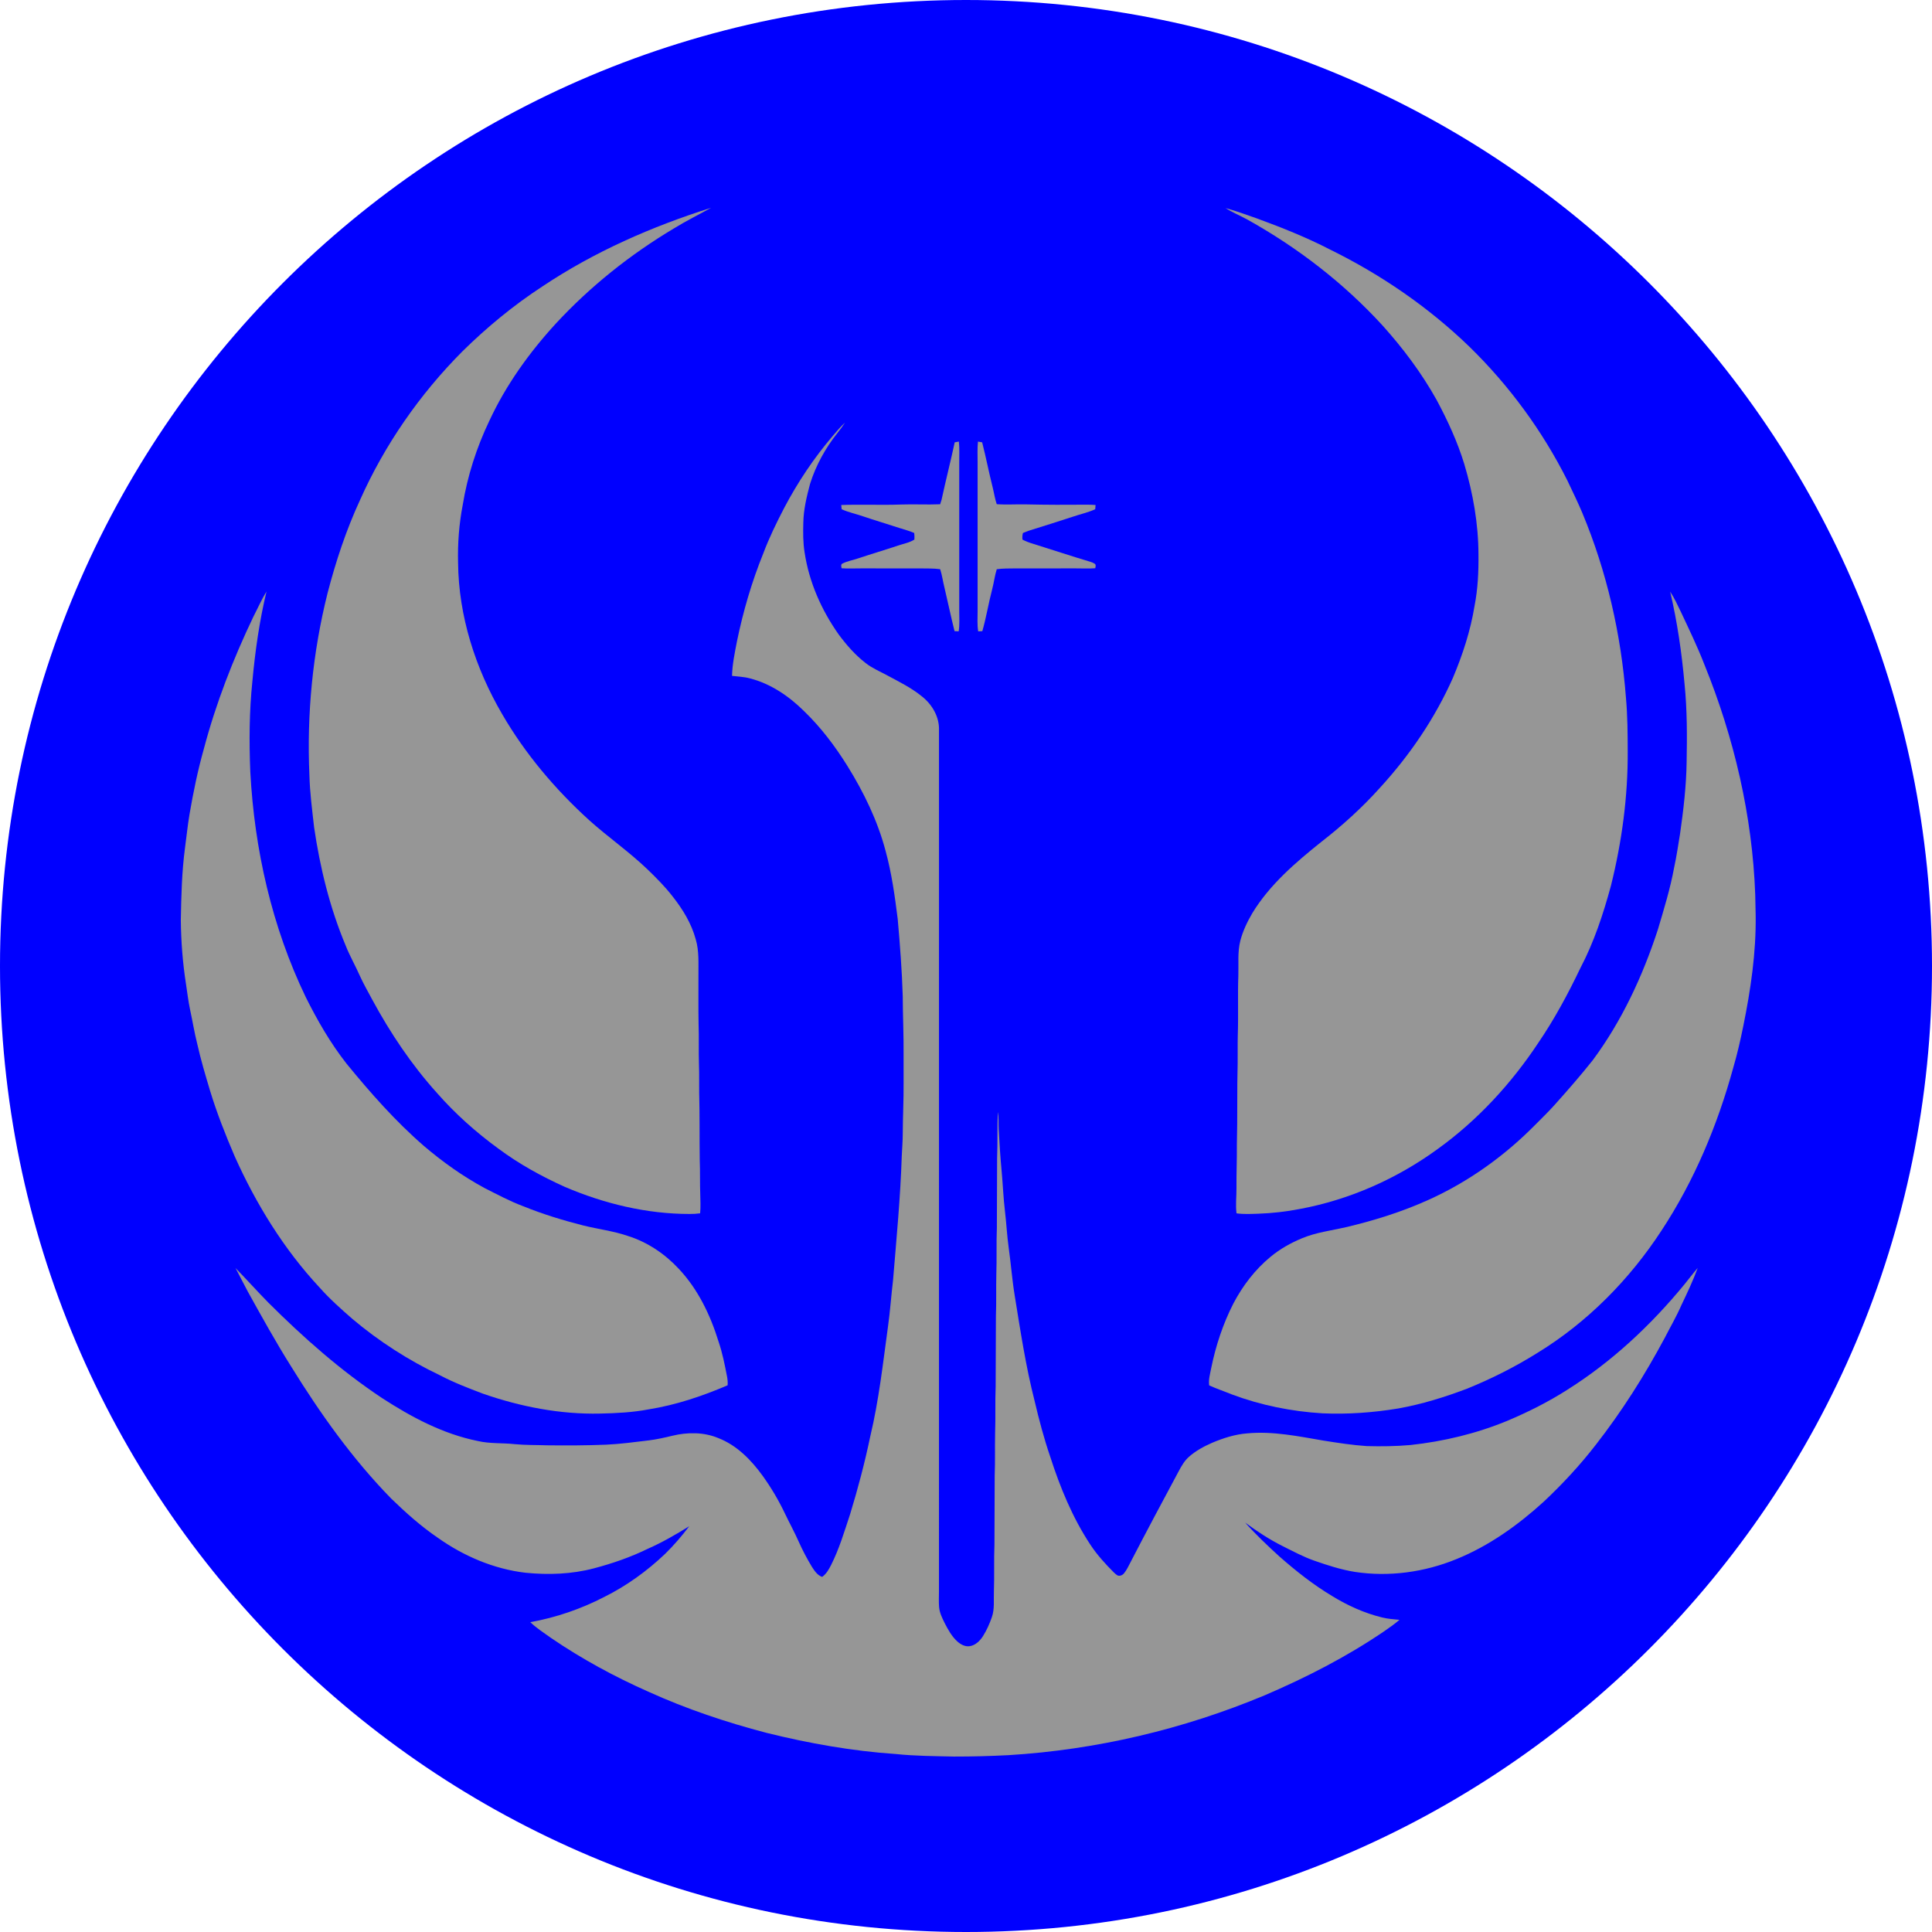
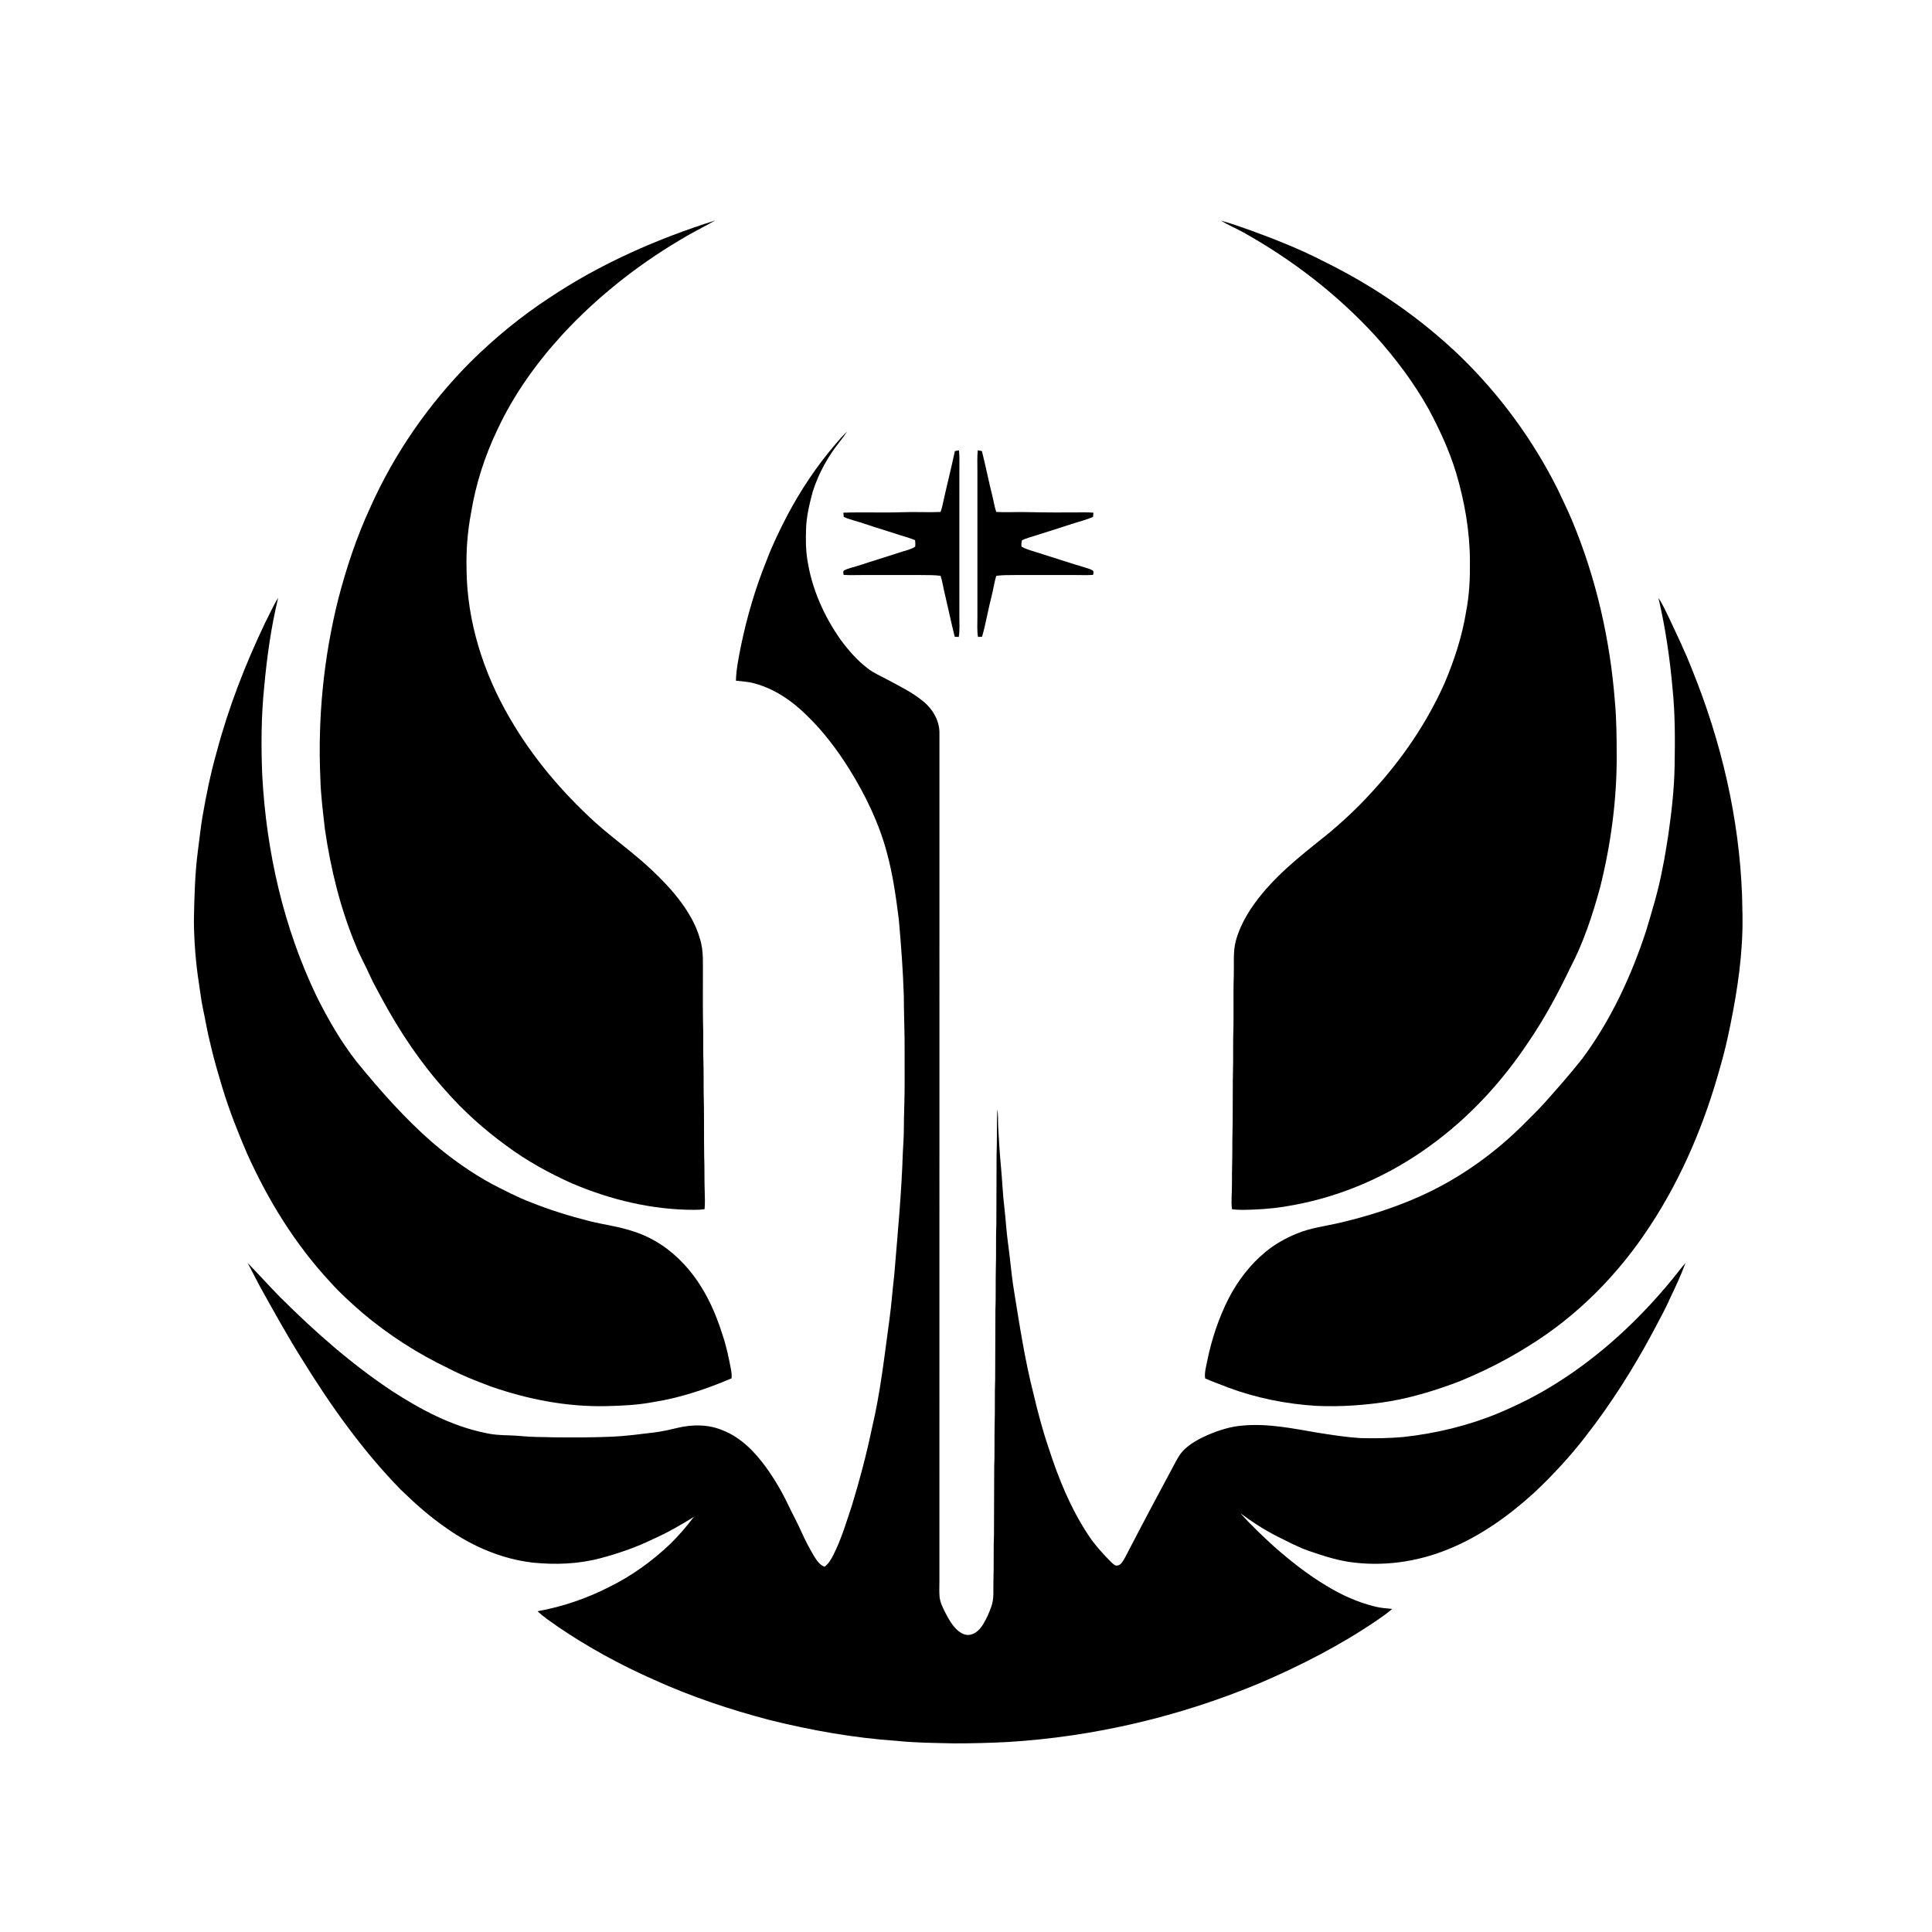
<svg xmlns="http://www.w3.org/2000/svg" version="1.0" width="480" height="480" id="s1">
  <defs id="defs15" />
-   <circle style="fill:#0000ff;fill-opacity:1;stroke:none;stroke-width:5;stroke-miterlimit:100;stroke-dasharray:none;stroke-opacity:1" id="path4165" cx="240" cy="240" r="240" />
-   <g transform="matrix(0.299987,0,0,0.2999905,-4.786658,-4.787711)" id="g1" style="fill:#008000">
-     <g id="g2" style="fill:#008000">
-       <g id="g4225" style="stroke:none;stroke-opacity:1;stroke-width:16.667;stroke-miterlimit:4;stroke-dasharray:none;fill:#969696;fill-opacity:1">
-         <path style="fill:#969696;stroke:none;stroke-opacity:1;stroke-width:16.667;stroke-miterlimit:4;stroke-dasharray:none;fill-opacity:1" id="p2" d="m 465.19,253.16 c 42.9,-28.67 90.58,-49.61 139.68,-65.11 -10.22,5.72 -20.76,10.89 -30.74,17.06 -36.15,21.56 -69.41,48.07 -97.99,79 -21.95,23.98 -41.16,50.74 -54.88,80.3 -10.62,22.14 -18.19,45.78 -22.13,70.02 -2.99,15.66 -4.2,31.65 -3.79,47.58 0.41,44.08 14.31,87.35 36.42,125.24 19.09,32.97 43.97,62.37 72.12,87.95 15.65,14.06 33.02,26.09 48.23,40.66 7.3,7.05 14.5,14.26 20.74,22.3 8.45,10.67 15.76,22.55 19.33,35.8 2.89,9.75 2.14,20.01 2.22,30.04 0.07,13.22 -0.14,26.45 0.11,39.68 0.44,11.42 -0.05,22.86 0.35,34.29 0.27,7.67 0.06,15.35 0.16,23.03 0.52,18.6 0.19,37.2 0.47,55.8 0.37,9.39 0.06,18.79 0.41,28.18 0.11,5.27 0.42,10.57 -0.1,15.84 -2.93,0.38 -5.87,0.57 -8.81,0.53 -35.45,0 -70.57,-8.49 -103.08,-22.37 -19.36,-8.71 -38.09,-19.01 -55.14,-31.71 -18.55,-13.51 -35.79,-28.89 -50.93,-46.15 -21.06,-23.36 -38.65,-49.66 -53.6,-77.27 -3.45,-6.56 -7.21,-12.96 -10.25,-19.73 -3.74,-8.52 -8.45,-16.57 -11.83,-25.24 -13.07,-31.23 -21.18,-64.34 -26.07,-97.78 -1.59,-14.32 -3.52,-28.63 -3.88,-43.05 -2.27,-50.73 2.71,-101.79 15.07,-151.05 6.84,-26.28 15.4,-52.19 26.82,-76.86 20.39,-45.82 49.48,-87.68 84.84,-123.2 20.29,-19.99 42.39,-38.2 66.25,-53.78 z" />
-         <path style="fill:#969696;stroke:none;stroke-opacity:1;stroke-width:16.667;stroke-miterlimit:4;stroke-dasharray:none;fill-opacity:1" id="p3" d="m 1030.93,188.27 c 8.85,2.39 17.44,5.62 26.1,8.63 20.53,7.53 40.91,15.62 60.36,25.68 42.29,20.79 81.65,47.76 115.56,80.55 32.9,32.11 60.47,69.69 81.1,110.78 4.14,8.86 8.51,17.61 12.29,26.64 20.36,48.72 32.25,100.84 36.23,153.45 1.32,14.63 1.41,29.33 1.45,44 0.22,37.54 -4.81,75 -13.86,111.4 -6.37,23.46 -14.02,46.74 -25.36,68.33 -10.25,21.43 -21.55,42.44 -34.96,62.08 -22.4,33.77 -50.33,64.09 -83.28,87.8 -33.81,24.63 -73.04,42 -114.21,49.63 -11.33,2.21 -22.84,3.5 -34.38,3.9 -5.98,0.18 -12,0.53 -17.94,-0.31 -0.9,-6.92 0.01,-13.89 -0.04,-20.83 -0.11,-12.02 0.45,-24.02 0.32,-36.04 0.62,-22.65 0.06,-45.31 0.67,-67.96 0.1,-7.67 -0.11,-15.35 0.11,-23.02 0.55,-16.35 -0.14,-32.72 0.45,-49.08 0.32,-9.64 -0.77,-19.47 1.66,-28.92 2.12,-8.06 5.75,-15.67 9.96,-22.84 14.4,-23.59 35.69,-41.82 57.04,-58.91 17.36,-13.49 33.76,-28.28 48.45,-44.66 24.77,-26.99 45.7,-57.67 60.58,-91.19 8.07,-19.14 14.59,-39.02 17.92,-59.56 2.77,-14.09 3.43,-28.48 3.26,-42.81 -0.08,-25.33 -4.51,-50.5 -11.75,-74.73 -5.64,-18.48 -13.78,-36.06 -22.88,-53.07 -12.47,-22.35 -27.92,-42.94 -45.03,-61.93 -32.08,-35.01 -70.17,-64.31 -111.61,-87.41 -6.01,-3.32 -12.42,-5.89 -18.21,-9.6 z" />
-         <path style="fill:#969696;stroke:none;stroke-opacity:1;stroke-width:16.667;stroke-miterlimit:4;stroke-dasharray:none;fill-opacity:1" id="p4" d="m 705.77,376.82 c 3.16,-3.8 6.43,-7.53 10.06,-10.9 -1.96,2.99 -4.09,5.84 -6.3,8.63 -10,12.53 -17.87,26.82 -22.68,42.12 -2.8,10.55 -5.42,21.28 -5.59,32.25 -0.23,8.14 -0.25,16.34 1.04,24.41 3.66,24.6 13.97,47.91 28.29,68.14 6.46,8.72 13.7,17 22.33,23.66 5.23,4.11 11.4,6.73 17.24,9.85 10.02,5.41 20.39,10.43 29.26,17.68 8.61,6.75 14.69,17.19 14.2,28.36 -0.04,237.66 0,475.32 -0.02,712.98 0.01,4.34 -0.26,8.7 0.12,13.04 0.42,4.78 2.64,9.14 4.74,13.38 2.77,5.35 5.75,10.77 10.26,14.89 2.74,2.47 6.34,4.51 10.17,4.01 4.85,-0.66 8.59,-4.35 11.14,-8.3 3.09,-4.88 5.43,-10.21 7.34,-15.64 2.45,-6.87 1.43,-14.27 1.73,-21.4 0.45,-13 -0.06,-26.01 0.45,-39 0.09,-18.99 0.1,-37.98 0.2,-56.97 0.46,-11.67 0.09,-23.36 0.34,-35.03 0.47,-13 -0.06,-26.01 0.46,-39 0.1,-19.32 0.1,-38.65 0.21,-57.97 0.46,-11.67 0.06,-23.36 0.35,-35.03 0.44,-12.67 -0.07,-25.34 0.44,-38 0.1,-19.32 0.09,-38.65 0.2,-57.97 0.51,-12.7 -0.02,-25.43 0.61,-38.12 0.93,4.65 0.43,9.42 0.71,14.14 0.61,11.66 1.35,23.33 2.45,34.97 1.03,11.09 1.41,22.23 2.77,33.3 1.18,9.99 1.66,20.05 3.07,30.02 1.85,13.19 2.81,26.49 4.98,39.64 4.72,29.15 9.12,58.42 16.43,87.07 3.65,15.54 7.74,31 12.9,46.13 8.21,25.48 18.44,50.56 33.26,72.98 5.58,8.53 12.5,16.07 19.69,23.27 0.87,0.81 1.77,1.65 2.85,2.28 1.95,0.81 4.23,-0.24 5.47,-1.83 2.3,-2.85 3.77,-6.25 5.49,-9.45 13.05,-25.17 26.38,-50.21 39.81,-75.18 2.25,-4.21 4.66,-8.45 8.27,-11.65 5.65,-5.05 12.4,-8.69 19.3,-11.71 9.28,-3.92 19.02,-7.06 29.12,-7.82 21.23,-1.99 42.28,2.43 63.1,5.98 11.91,1.88 23.86,3.76 35.91,4.56 12.05,0.33 24.14,0.16 36.16,-0.89 27.57,-2.98 54.81,-9.54 80.45,-20.15 17.09,-7.24 33.75,-15.57 49.39,-25.58 36.96,-23.26 69.23,-53.45 96.9,-87.12 3.76,-4.57 7.25,-9.35 11.16,-13.8 -3.87,10.44 -8.6,20.55 -13.42,30.58 -4.03,9.34 -9.17,18.11 -13.79,27.15 -16.63,31.08 -35.55,60.99 -57.25,88.79 -13.01,16.81 -27.51,32.43 -42.99,46.99 -21.42,19.52 -45.4,36.68 -72.37,47.62 -26.47,10.86 -55.83,14.92 -84.17,10.6 -11.49,-1.87 -22.61,-5.46 -33.57,-9.3 -9,-3.13 -17.39,-7.69 -25.9,-11.9 -11.05,-5.51 -21.42,-12.28 -31.33,-19.62 8.74,9.86 18.34,18.9 28.05,27.79 13.76,12.12 28.2,23.58 43.96,33.01 12.83,7.89 26.75,14.18 41.41,17.76 4.7,1.18 9.55,1.47 14.36,1.95 -4.03,3.54 -8.47,6.57 -12.88,9.62 -31.01,21.11 -64.54,38.25 -98.99,53 -67.3,28.06 -139.26,45.07 -212.06,49.47 -15.02,0.78 -30.06,1.17 -45.09,1.15 -16.06,-0.37 -32.15,-0.43 -48.14,-2.1 -36.12,-2.45 -71.9,-8.82 -107.01,-17.52 -33.4,-8.75 -66.28,-19.74 -97.74,-34.02 -28.1,-12.44 -55.23,-27.17 -80.63,-44.49 -5.89,-4.22 -12.05,-8.15 -17.31,-13.16 21.3,-3.84 42.03,-10.95 61.25,-20.89 18.52,-9.22 35.46,-21.47 50.43,-35.71 7.24,-7.08 13.83,-14.81 19.96,-22.86 -11.05,6.87 -22.35,13.38 -34.26,18.65 -14.23,6.96 -29.27,12.15 -44.56,16.19 -18.48,4.91 -37.87,5.58 -56.82,3.68 -26.22,-3.08 -51.15,-13.78 -72.6,-28.97 -13.93,-9.49 -26.51,-20.75 -38.59,-32.45 -32.04,-32.78 -58.72,-70.35 -82.78,-109.23 -12.72,-20.23 -24.29,-41.13 -35.88,-62.01 -3.38,-6.59 -6.94,-13.08 -10.27,-19.68 9.18,9.43 17.96,19.26 27.2,28.64 29.01,28.94 59.88,56.25 94.06,78.97 24.34,15.82 50.55,29.79 79.24,35.59 10.03,2.37 20.39,1.53 30.56,2.62 8.94,0.9 17.94,0.65 26.91,0.98 16.3,0.2 32.61,0.13 48.9,-0.52 11.76,-0.53 23.44,-2.12 35.12,-3.52 6.68,-0.82 13.26,-2.29 19.8,-3.88 12.52,-3.05 26.15,-3.09 38.16,1.98 15.35,5.97 27.23,18.21 36.7,31.32 6.98,9.73 13.11,20.08 18.27,30.9 3.73,7.85 7.93,15.46 11.46,23.41 3.21,7.24 6.93,14.25 11.02,21.03 2.15,3.28 4.51,6.95 8.45,8.24 3.42,-2.42 5.51,-6.15 7.37,-9.79 6.79,-13.42 11.04,-27.89 15.76,-42.1 6.51,-21.27 12.19,-42.8 16.73,-64.58 7.13,-29.85 10.48,-60.4 14.64,-90.75 1.81,-12.84 2.67,-25.77 4.21,-38.63 2.82,-34.32 6.13,-68.62 7.22,-103.05 0.27,-5.99 0.79,-11.97 0.81,-17.96 0.04,-14.02 0.8,-28.03 0.7,-42.04 -0.02,-7.67 -0.02,-15.34 -0.01,-23 0.15,-16.35 -0.65,-32.7 -0.7,-49.05 -0.66,-21.31 -2.28,-42.58 -4.16,-63.81 -2.37,-18.98 -5,-38 -10.05,-56.47 -6.61,-25 -18.02,-48.49 -31.63,-70.38 -10.19,-16.35 -21.89,-31.87 -35.77,-45.26 -12.52,-12.44 -27.69,-22.84 -44.96,-27.25 -4.83,-1.32 -9.87,-1.46 -14.81,-2.08 0.22,-9.63 2.27,-19.12 4.07,-28.55 5.12,-24.88 12.27,-49.36 21.82,-72.9 4.89,-13 10.99,-25.49 17.39,-37.8 11.21,-21.25 24.65,-41.36 40.27,-59.63 z" />
-         <path style="fill:#969696;stroke:none;stroke-opacity:1;stroke-width:16.667;stroke-miterlimit:4;stroke-dasharray:none;fill-opacity:1" id="p5" d="m 806.64,382.28 c 1.14,-0.18 2.29,-0.38 3.45,-0.61 0.61,5.76 0.28,11.55 0.31,17.33 0,41 0,82 0,123 -0.03,5.61 0.43,11.27 -0.49,16.84 -1.15,-0.1 -2.28,-0.15 -3.41,-0.16 -3.05,-12.11 -5.56,-24.35 -8.45,-36.5 -1.24,-4.92 -1.88,-9.98 -3.45,-14.81 -5.5,-0.77 -11.07,-0.55 -16.6,-0.66 -16.33,-0.03 -32.67,0.01 -49,-0.02 -5.36,-0.03 -10.72,0.29 -16.07,-0.11 -0.1,-1.26 -0.85,-2.95 0.52,-3.81 4.12,-2.1 8.76,-2.84 13.11,-4.34 11.05,-3.68 22.21,-6.98 33.26,-10.67 4.5,-1.56 9.37,-2.33 13.43,-4.96 0.12,-1.82 0.08,-3.63 -0.15,-5.43 -3.96,-1.76 -8.17,-2.82 -12.28,-4.14 -10.1,-3.32 -20.3,-6.32 -30.37,-9.73 -5.79,-2.01 -11.85,-3.24 -17.44,-5.78 -0.11,-1.18 -0.23,-2.36 -0.34,-3.52 16.43,-0.62 32.91,0.19 49.35,-0.4 10.85,-0.41 21.71,0.26 32.55,-0.22 0.4,-1.25 0.84,-2.49 1.19,-3.75 3.43,-15.9 7.47,-31.65 10.88,-47.55 z" />
-         <path style="fill:#969696;stroke:none;stroke-opacity:1;stroke-width:16.667;stroke-miterlimit:4;stroke-dasharray:none;fill-opacity:1" id="p6" d="m 825.91,381.65 c 1.16,0.16 2.32,0.38 3.47,0.65 3.17,12.43 5.59,25.03 8.74,37.46 1.15,4.58 1.8,9.28 3.33,13.76 8.17,0.59 16.37,-0.04 24.55,0.17 16.66,0.38 33.32,0.39 49.98,0.24 2.44,-0.04 4.89,0.09 7.34,0.27 -0.13,1.16 -0.24,2.33 -0.32,3.5 -5.86,2.69 -12.21,4.03 -18.28,6.11 -12.02,3.98 -24.12,7.7 -36.19,11.51 -1.85,0.56 -3.61,1.34 -5.38,2.07 -0.5,1.77 -0.58,3.61 -0.39,5.44 2.81,1.56 5.86,2.6 8.93,3.53 15.74,4.89 31.38,10.13 47.19,14.84 1.24,0.42 2.51,0.86 3.66,1.57 1.3,0.86 0.75,2.56 0.49,3.8 -5.34,0.41 -10.69,0.09 -16.03,0.12 -16.67,0.03 -33.33,-0.02 -50,0.02 -5.18,0.1 -10.4,-0.08 -15.54,0.69 -1.68,5.39 -2.33,11.03 -3.76,16.48 -3.03,11.53 -4.9,23.34 -8.18,34.79 -1.15,0.02 -2.3,0.08 -3.43,0.18 -0.93,-5.57 -0.47,-11.23 -0.49,-16.85 0,-41 0,-82 0,-123 0.02,-5.78 -0.31,-11.59 0.31,-17.35 z" />
-         <path style="fill:#969696;stroke:none;stroke-opacity:1;stroke-width:16.667;stroke-miterlimit:4;stroke-dasharray:none;fill-opacity:1" id="p7" d="m 225.79,526.72 c 3.62,-6.95 6.72,-14.18 10.88,-20.83 -5.87,24.38 -9.39,49.26 -11.68,74.21 -2.59,24.88 -2.75,49.97 -1.74,74.95 3.4,64.34 17.88,128.5 45.92,186.7 9.64,19.33 20.49,38.17 33.86,55.2 19.73,24.11 40.41,47.61 63.99,68.05 15.5,13.23 32.22,25.11 50.14,34.83 10.56,5.31 20.99,10.95 32.08,15.09 16.16,6.56 32.86,11.66 49.75,15.95 12.35,3.09 25.1,4.56 37.17,8.75 16.12,5.08 30.56,14.86 42.02,27.21 15.89,16.87 26.1,38.28 32.89,60.24 3.19,9.36 5.12,19.07 6.99,28.77 0.47,2.42 0.71,4.91 0.51,7.4 -20.97,8.97 -42.79,16.32 -65.36,19.93 -13.25,2.53 -26.75,3.2 -40.2,3.49 -33.08,0.76 -66.02,-5.67 -97.18,-16.52 -12.07,-4.57 -24.15,-9.21 -35.59,-15.23 -26,-12.38 -50.45,-28.08 -72.45,-46.66 -9.42,-8.22 -18.8,-16.54 -27.1,-25.91 -29.56,-31.71 -52.57,-69.08 -70.28,-108.54 -7.7,-17.89 -14.86,-36.05 -20.54,-54.7 -3.79,-12.72 -7.62,-25.45 -10.51,-38.42 -2.43,-9.5 -3.94,-19.2 -6.03,-28.78 -1.48,-6.91 -2.24,-13.94 -3.33,-20.91 -2.74,-17.53 -4.12,-35.26 -4.3,-52.99 0.37,-19.92 0.82,-39.9 3.45,-59.68 1.29,-9.24 2.16,-18.53 3.71,-27.73 3.15,-18.38 6.89,-36.67 11.97,-54.62 9.99,-37.66 24.17,-74.13 40.96,-109.25 z" />
-         <path style="fill:#969696;stroke:none;stroke-opacity:1;stroke-width:16.667;stroke-miterlimit:4;stroke-dasharray:none;fill-opacity:1" id="p8" d="m 1399.17,505.95 c 3.56,5.34 6.17,11.22 8.98,16.97 6.76,14.37 13.67,28.7 19.42,43.52 24.56,60.53 39.69,125.13 42.06,190.5 0.07,5.69 0.21,11.37 0.36,17.06 0.42,30.88 -4.11,61.59 -10.26,91.77 -2.35,11.59 -4.98,23.13 -8.31,34.48 -13.02,47.49 -32.25,93.56 -59.38,134.77 -26.47,40.56 -61.31,75.96 -102.7,101.33 -18.47,11.59 -38.04,21.42 -58.23,29.64 -18.64,7.07 -37.77,13.01 -57.41,16.49 -20.66,3.39 -41.66,4.91 -62.58,3.97 -25.54,-1.55 -50.91,-6.67 -74.89,-15.63 -6.25,-2.58 -12.7,-4.7 -18.85,-7.51 -0.67,-4.87 0.81,-9.66 1.71,-14.39 3.75,-18.53 9.77,-36.65 18.38,-53.5 7.64,-14.55 17.81,-27.9 30.51,-38.4 7.85,-6.6 16.89,-11.64 26.33,-15.57 11.56,-4.84 24.11,-6.34 36.25,-9.12 23.33,-5.52 46.35,-12.68 68.22,-22.57 33.39,-15 63.58,-36.71 89.19,-62.79 5.14,-5.19 10.41,-10.26 15.28,-15.71 10.87,-12.14 21.63,-24.42 31.76,-37.19 24.12,-32.49 41.35,-69.65 53.9,-107.99 5.09,-17.1 10.36,-34.2 13.58,-51.77 2.02,-9.27 3.37,-18.65 4.9,-28 2.81,-19.65 5.14,-39.41 5.42,-59.29 0.4,-21.45 0.45,-42.97 -1.7,-64.34 -2.31,-25.79 -6,-51.51 -11.94,-76.73 z" />
-       </g>
+   <g transform="matrix(0.2949872,0,0,0.2949906,-0.7068771,-0.7079188)" id="g1">
+     <g id="g2">
+       <path d="m 465.19,253.16 c 42.9,-28.67 90.58,-49.61 139.68,-65.11 -10.22,5.72 -20.76,10.89 -30.74,17.06 -36.15,21.56 -69.41,48.07 -97.99,79 -21.95,23.98 -41.16,50.74 -54.88,80.3 -10.62,22.14 -18.19,45.78 -22.13,70.02 -2.99,15.66 -4.2,31.65 -3.79,47.58 0.41,44.08 14.31,87.35 36.42,125.24 19.09,32.97 43.97,62.37 72.12,87.95 15.65,14.06 33.02,26.09 48.23,40.66 7.3,7.05 14.5,14.26 20.74,22.3 8.45,10.67 15.76,22.55 19.33,35.8 2.89,9.75 2.14,20.01 2.22,30.04 0.07,13.22 -0.14,26.45 0.11,39.68 0.44,11.42 -0.05,22.86 0.35,34.29 0.27,7.67 0.06,15.35 0.16,23.03 0.52,18.6 0.19,37.2 0.47,55.8 0.37,9.39 0.06,18.79 0.41,28.18 0.11,5.27 0.42,10.57 -0.1,15.84 -2.93,0.38 -5.87,0.57 -8.81,0.53 -35.45,0 -70.57,-8.49 -103.08,-22.37 -19.36,-8.71 -38.09,-19.01 -55.14,-31.71 -18.55,-13.51 -35.79,-28.89 -50.93,-46.15 -21.06,-23.36 -38.65,-49.66 -53.6,-77.27 -3.45,-6.56 -7.21,-12.96 -10.25,-19.73 -3.74,-8.52 -8.45,-16.57 -11.83,-25.24 -13.07,-31.23 -21.18,-64.34 -26.07,-97.78 -1.59,-14.32 -3.52,-28.63 -3.88,-43.05 -2.27,-50.73 2.71,-101.79 15.07,-151.05 6.84,-26.28 15.4,-52.19 26.82,-76.86 20.39,-45.82 49.48,-87.68 84.84,-123.2 20.29,-19.99 42.39,-38.2 66.25,-53.78 z" id="p2" style="fill:#000" />
+       <path d="m 1030.93,188.27 c 8.85,2.39 17.44,5.62 26.1,8.63 20.53,7.53 40.91,15.62 60.36,25.68 42.29,20.79 81.65,47.76 115.56,80.55 32.9,32.11 60.47,69.69 81.1,110.78 4.14,8.86 8.51,17.61 12.29,26.64 20.36,48.72 32.25,100.84 36.23,153.45 1.32,14.63 1.41,29.33 1.45,44 0.22,37.54 -4.81,75 -13.86,111.4 -6.37,23.46 -14.02,46.74 -25.36,68.33 -10.25,21.43 -21.55,42.44 -34.96,62.08 -22.4,33.77 -50.33,64.09 -83.28,87.8 -33.81,24.63 -73.04,42 -114.21,49.63 -11.33,2.21 -22.84,3.5 -34.38,3.9 -5.98,0.18 -12,0.53 -17.94,-0.31 -0.9,-6.92 0.01,-13.89 -0.04,-20.83 -0.11,-12.02 0.45,-24.02 0.32,-36.04 0.62,-22.65 0.06,-45.31 0.67,-67.96 0.1,-7.67 -0.11,-15.35 0.11,-23.02 0.55,-16.35 -0.14,-32.72 0.45,-49.08 0.32,-9.64 -0.77,-19.47 1.66,-28.92 2.12,-8.06 5.75,-15.67 9.96,-22.84 14.4,-23.59 35.69,-41.82 57.04,-58.91 17.36,-13.49 33.76,-28.28 48.45,-44.66 24.77,-26.99 45.7,-57.67 60.58,-91.19 8.07,-19.14 14.59,-39.02 17.92,-59.56 2.77,-14.09 3.43,-28.48 3.26,-42.81 -0.08,-25.33 -4.51,-50.5 -11.75,-74.73 -5.64,-18.48 -13.78,-36.06 -22.88,-53.07 -12.47,-22.35 -27.92,-42.94 -45.03,-61.93 -32.08,-35.01 -70.17,-64.31 -111.61,-87.41 -6.01,-3.32 -12.42,-5.89 -18.21,-9.6 z" id="p3" style="fill:#000" />
+       <path d="m 705.77,376.82 c 3.16,-3.8 6.43,-7.53 10.06,-10.9 -1.96,2.99 -4.09,5.84 -6.3,8.63 -10,12.53 -17.87,26.82 -22.68,42.12 -2.8,10.55 -5.42,21.28 -5.59,32.25 -0.23,8.14 -0.25,16.34 1.04,24.41 3.66,24.6 13.97,47.91 28.29,68.14 6.46,8.72 13.7,17 22.33,23.66 5.23,4.11 11.4,6.73 17.24,9.85 10.02,5.41 20.39,10.43 29.26,17.68 8.61,6.75 14.69,17.19 14.2,28.36 -0.04,237.66 0,475.32 -0.02,712.98 0.01,4.34 -0.26,8.7 0.12,13.04 0.42,4.78 2.64,9.14 4.74,13.38 2.77,5.35 5.75,10.77 10.26,14.89 2.74,2.47 6.34,4.51 10.17,4.01 4.85,-0.66 8.59,-4.35 11.14,-8.3 3.09,-4.88 5.43,-10.21 7.34,-15.64 2.45,-6.87 1.43,-14.27 1.73,-21.4 0.45,-13 -0.06,-26.01 0.45,-39 0.09,-18.99 0.1,-37.98 0.2,-56.97 0.46,-11.67 0.09,-23.36 0.34,-35.03 0.47,-13 -0.06,-26.01 0.46,-39 0.1,-19.32 0.1,-38.65 0.21,-57.97 0.46,-11.67 0.06,-23.36 0.35,-35.03 0.44,-12.67 -0.07,-25.34 0.44,-38 0.1,-19.32 0.09,-38.65 0.2,-57.97 0.51,-12.7 -0.02,-25.43 0.61,-38.12 0.93,4.65 0.43,9.42 0.71,14.14 0.61,11.66 1.35,23.33 2.45,34.97 1.03,11.09 1.41,22.23 2.77,33.3 1.18,9.99 1.66,20.05 3.07,30.02 1.85,13.19 2.81,26.49 4.98,39.64 4.72,29.15 9.12,58.42 16.43,87.07 3.65,15.54 7.74,31 12.9,46.13 8.21,25.48 18.44,50.56 33.26,72.98 5.58,8.53 12.5,16.07 19.69,23.27 0.87,0.81 1.77,1.65 2.85,2.28 1.95,0.81 4.23,-0.24 5.47,-1.83 2.3,-2.85 3.77,-6.25 5.49,-9.45 13.05,-25.17 26.38,-50.21 39.81,-75.18 2.25,-4.21 4.66,-8.45 8.27,-11.65 5.65,-5.05 12.4,-8.69 19.3,-11.71 9.28,-3.92 19.02,-7.06 29.12,-7.82 21.23,-1.99 42.28,2.43 63.1,5.98 11.91,1.88 23.86,3.76 35.91,4.56 12.05,0.33 24.14,0.16 36.16,-0.89 27.57,-2.98 54.81,-9.54 80.45,-20.15 17.09,-7.24 33.75,-15.57 49.39,-25.58 36.96,-23.26 69.23,-53.45 96.9,-87.12 3.76,-4.57 7.25,-9.35 11.16,-13.8 -3.87,10.44 -8.6,20.55 -13.42,30.58 -4.03,9.34 -9.17,18.11 -13.79,27.15 -16.63,31.08 -35.55,60.99 -57.25,88.79 -13.01,16.81 -27.51,32.43 -42.99,46.99 -21.42,19.52 -45.4,36.68 -72.37,47.62 -26.47,10.86 -55.83,14.92 -84.17,10.6 -11.49,-1.87 -22.61,-5.46 -33.57,-9.3 -9,-3.13 -17.39,-7.69 -25.9,-11.9 -11.05,-5.51 -21.42,-12.28 -31.33,-19.62 8.74,9.86 18.34,18.9 28.05,27.79 13.76,12.12 28.2,23.58 43.96,33.01 12.83,7.89 26.75,14.18 41.41,17.76 4.7,1.18 9.55,1.47 14.36,1.95 -4.03,3.54 -8.47,6.57 -12.88,9.62 -31.01,21.11 -64.54,38.25 -98.99,53 -67.3,28.06 -139.26,45.07 -212.06,49.47 -15.02,0.78 -30.06,1.17 -45.09,1.15 -16.06,-0.37 -32.15,-0.43 -48.14,-2.1 -36.12,-2.45 -71.9,-8.82 -107.01,-17.52 -33.4,-8.75 -66.28,-19.74 -97.74,-34.02 -28.1,-12.44 -55.23,-27.17 -80.63,-44.49 -5.89,-4.22 -12.05,-8.15 -17.31,-13.16 21.3,-3.84 42.03,-10.95 61.25,-20.89 18.52,-9.22 35.46,-21.47 50.43,-35.71 7.24,-7.08 13.83,-14.81 19.96,-22.86 -11.05,6.87 -22.35,13.38 -34.26,18.65 -14.23,6.96 -29.27,12.15 -44.56,16.19 -18.48,4.91 -37.87,5.58 -56.82,3.68 -26.22,-3.08 -51.15,-13.78 -72.6,-28.97 -13.93,-9.49 -26.51,-20.75 -38.59,-32.45 -32.04,-32.78 -58.72,-70.35 -82.78,-109.23 -12.72,-20.23 -24.29,-41.13 -35.88,-62.01 -3.38,-6.59 -6.94,-13.08 -10.27,-19.68 9.18,9.43 17.96,19.26 27.2,28.64 29.01,28.94 59.88,56.25 94.06,78.97 24.34,15.82 50.55,29.79 79.24,35.59 10.03,2.37 20.39,1.53 30.56,2.62 8.94,0.9 17.94,0.65 26.91,0.98 16.3,0.2 32.61,0.13 48.9,-0.52 11.76,-0.53 23.44,-2.12 35.12,-3.52 6.68,-0.82 13.26,-2.29 19.8,-3.88 12.52,-3.05 26.15,-3.09 38.16,1.98 15.35,5.97 27.23,18.21 36.7,31.32 6.98,9.73 13.11,20.08 18.27,30.9 3.73,7.85 7.93,15.46 11.46,23.41 3.21,7.24 6.93,14.25 11.02,21.03 2.15,3.28 4.51,6.95 8.45,8.24 3.42,-2.42 5.51,-6.15 7.37,-9.79 6.79,-13.42 11.04,-27.89 15.76,-42.1 6.51,-21.27 12.19,-42.8 16.73,-64.58 7.13,-29.85 10.48,-60.4 14.64,-90.75 1.81,-12.84 2.67,-25.77 4.21,-38.63 2.82,-34.32 6.13,-68.62 7.22,-103.05 0.27,-5.99 0.79,-11.97 0.81,-17.96 0.04,-14.02 0.8,-28.03 0.7,-42.04 -0.02,-7.67 -0.02,-15.34 -0.01,-23 0.15,-16.35 -0.65,-32.7 -0.7,-49.05 -0.66,-21.31 -2.28,-42.58 -4.16,-63.81 -2.37,-18.98 -5,-38 -10.05,-56.47 -6.61,-25 -18.02,-48.49 -31.63,-70.38 -10.19,-16.35 -21.89,-31.87 -35.77,-45.26 -12.52,-12.44 -27.69,-22.84 -44.96,-27.25 -4.83,-1.32 -9.87,-1.46 -14.81,-2.08 0.22,-9.63 2.27,-19.12 4.07,-28.55 5.12,-24.88 12.27,-49.36 21.82,-72.9 4.89,-13 10.99,-25.49 17.39,-37.8 11.21,-21.25 24.65,-41.36 40.27,-59.63 z" id="p4" style="fill:#000" />
+       <path d="m 806.64,382.28 c 1.14,-0.18 2.29,-0.38 3.45,-0.61 0.61,5.76 0.28,11.55 0.31,17.33 0,41 0,82 0,123 -0.03,5.61 0.43,11.27 -0.49,16.84 -1.15,-0.1 -2.28,-0.15 -3.41,-0.16 -3.05,-12.11 -5.56,-24.35 -8.45,-36.5 -1.24,-4.92 -1.88,-9.98 -3.45,-14.81 -5.5,-0.77 -11.07,-0.55 -16.6,-0.66 -16.33,-0.03 -32.67,0.01 -49,-0.02 -5.36,-0.03 -10.72,0.29 -16.07,-0.11 -0.1,-1.26 -0.85,-2.95 0.52,-3.81 4.12,-2.1 8.76,-2.84 13.11,-4.34 11.05,-3.68 22.21,-6.98 33.26,-10.67 4.5,-1.56 9.37,-2.33 13.43,-4.96 0.12,-1.82 0.08,-3.63 -0.15,-5.43 -3.96,-1.76 -8.17,-2.82 -12.28,-4.14 -10.1,-3.32 -20.3,-6.32 -30.37,-9.73 -5.79,-2.01 -11.85,-3.24 -17.44,-5.78 -0.11,-1.18 -0.23,-2.36 -0.34,-3.52 16.43,-0.62 32.91,0.19 49.35,-0.4 10.85,-0.41 21.71,0.26 32.55,-0.22 0.4,-1.25 0.84,-2.49 1.19,-3.75 3.43,-15.9 7.47,-31.65 10.88,-47.55 z" id="p5" style="fill:#000" />
+       <path d="m 825.91,381.65 c 1.16,0.16 2.32,0.38 3.47,0.65 3.17,12.43 5.59,25.03 8.74,37.46 1.15,4.58 1.8,9.28 3.33,13.76 8.17,0.59 16.37,-0.04 24.55,0.17 16.66,0.38 33.32,0.39 49.98,0.24 2.44,-0.04 4.89,0.09 7.34,0.27 -0.13,1.16 -0.24,2.33 -0.32,3.5 -5.86,2.69 -12.21,4.03 -18.28,6.11 -12.02,3.98 -24.12,7.7 -36.19,11.51 -1.85,0.56 -3.61,1.34 -5.38,2.07 -0.5,1.77 -0.58,3.61 -0.39,5.44 2.81,1.56 5.86,2.6 8.93,3.53 15.74,4.89 31.38,10.13 47.19,14.84 1.24,0.42 2.51,0.86 3.66,1.57 1.3,0.86 0.75,2.56 0.49,3.8 -5.34,0.41 -10.69,0.09 -16.03,0.12 -16.67,0.03 -33.33,-0.02 -50,0.02 -5.18,0.1 -10.4,-0.08 -15.54,0.69 -1.68,5.39 -2.33,11.03 -3.76,16.48 -3.03,11.53 -4.9,23.34 -8.18,34.79 -1.15,0.02 -2.3,0.08 -3.43,0.18 -0.93,-5.57 -0.47,-11.23 -0.49,-16.85 0,-41 0,-82 0,-123 0.02,-5.78 -0.31,-11.59 0.31,-17.35 z" id="p6" style="fill:#000" />
+       <path d="m 225.79,526.72 c 3.62,-6.95 6.72,-14.18 10.88,-20.83 -5.87,24.38 -9.39,49.26 -11.68,74.21 -2.59,24.88 -2.75,49.97 -1.74,74.95 3.4,64.34 17.88,128.5 45.92,186.7 9.64,19.33 20.49,38.17 33.86,55.2 19.73,24.11 40.41,47.61 63.99,68.05 15.5,13.23 32.22,25.11 50.14,34.83 10.56,5.31 20.99,10.95 32.08,15.09 16.16,6.56 32.86,11.66 49.75,15.95 12.35,3.09 25.1,4.56 37.17,8.75 16.12,5.08 30.56,14.86 42.02,27.21 15.89,16.87 26.1,38.28 32.89,60.24 3.19,9.36 5.12,19.07 6.99,28.77 0.47,2.42 0.71,4.91 0.51,7.4 -20.97,8.97 -42.79,16.32 -65.36,19.93 -13.25,2.53 -26.75,3.2 -40.2,3.49 -33.08,0.76 -66.02,-5.67 -97.18,-16.52 -12.07,-4.57 -24.15,-9.21 -35.59,-15.23 -26,-12.38 -50.45,-28.08 -72.45,-46.66 -9.42,-8.22 -18.8,-16.54 -27.1,-25.91 -29.56,-31.71 -52.57,-69.08 -70.28,-108.54 -7.7,-17.89 -14.86,-36.05 -20.54,-54.7 -3.79,-12.72 -7.62,-25.45 -10.51,-38.42 -2.43,-9.5 -3.94,-19.2 -6.03,-28.78 -1.48,-6.91 -2.24,-13.94 -3.33,-20.91 -2.74,-17.53 -4.12,-35.26 -4.3,-52.99 0.37,-19.92 0.82,-39.9 3.45,-59.68 1.29,-9.24 2.16,-18.53 3.71,-27.73 3.15,-18.38 6.89,-36.67 11.97,-54.62 9.99,-37.66 24.17,-74.13 40.96,-109.25 z" id="p7" style="fill:#000" />
+       <path d="m 1399.17,505.95 c 3.56,5.34 6.17,11.22 8.98,16.97 6.76,14.37 13.67,28.7 19.42,43.52 24.56,60.53 39.69,125.13 42.06,190.5 0.07,5.69 0.21,11.37 0.36,17.06 0.42,30.88 -4.11,61.59 -10.26,91.77 -2.35,11.59 -4.98,23.13 -8.31,34.48 -13.02,47.49 -32.25,93.56 -59.38,134.77 -26.47,40.56 -61.31,75.96 -102.7,101.33 -18.47,11.59 -38.04,21.42 -58.23,29.64 -18.64,7.07 -37.77,13.01 -57.41,16.49 -20.66,3.39 -41.66,4.91 -62.58,3.97 -25.54,-1.55 -50.91,-6.67 -74.89,-15.63 -6.25,-2.58 -12.7,-4.7 -18.85,-7.51 -0.67,-4.87 0.81,-9.66 1.71,-14.39 3.75,-18.53 9.77,-36.65 18.38,-53.5 7.64,-14.55 17.81,-27.9 30.51,-38.4 7.85,-6.6 16.89,-11.64 26.33,-15.57 11.56,-4.84 24.11,-6.34 36.25,-9.12 23.33,-5.52 46.35,-12.68 68.22,-22.57 33.39,-15 63.58,-36.71 89.19,-62.79 5.14,-5.19 10.41,-10.26 15.28,-15.71 10.87,-12.14 21.63,-24.42 31.76,-37.19 24.12,-32.49 41.35,-69.65 53.9,-107.99 5.09,-17.1 10.36,-34.2 13.58,-51.77 2.02,-9.27 3.37,-18.65 4.9,-28 2.81,-19.65 5.14,-39.41 5.42,-59.29 0.4,-21.45 0.45,-42.97 -1.7,-64.34 -2.31,-25.79 -6,-51.51 -11.94,-76.73 z" id="p8" style="fill:#000" />
    </g>
  </g>
</svg>
